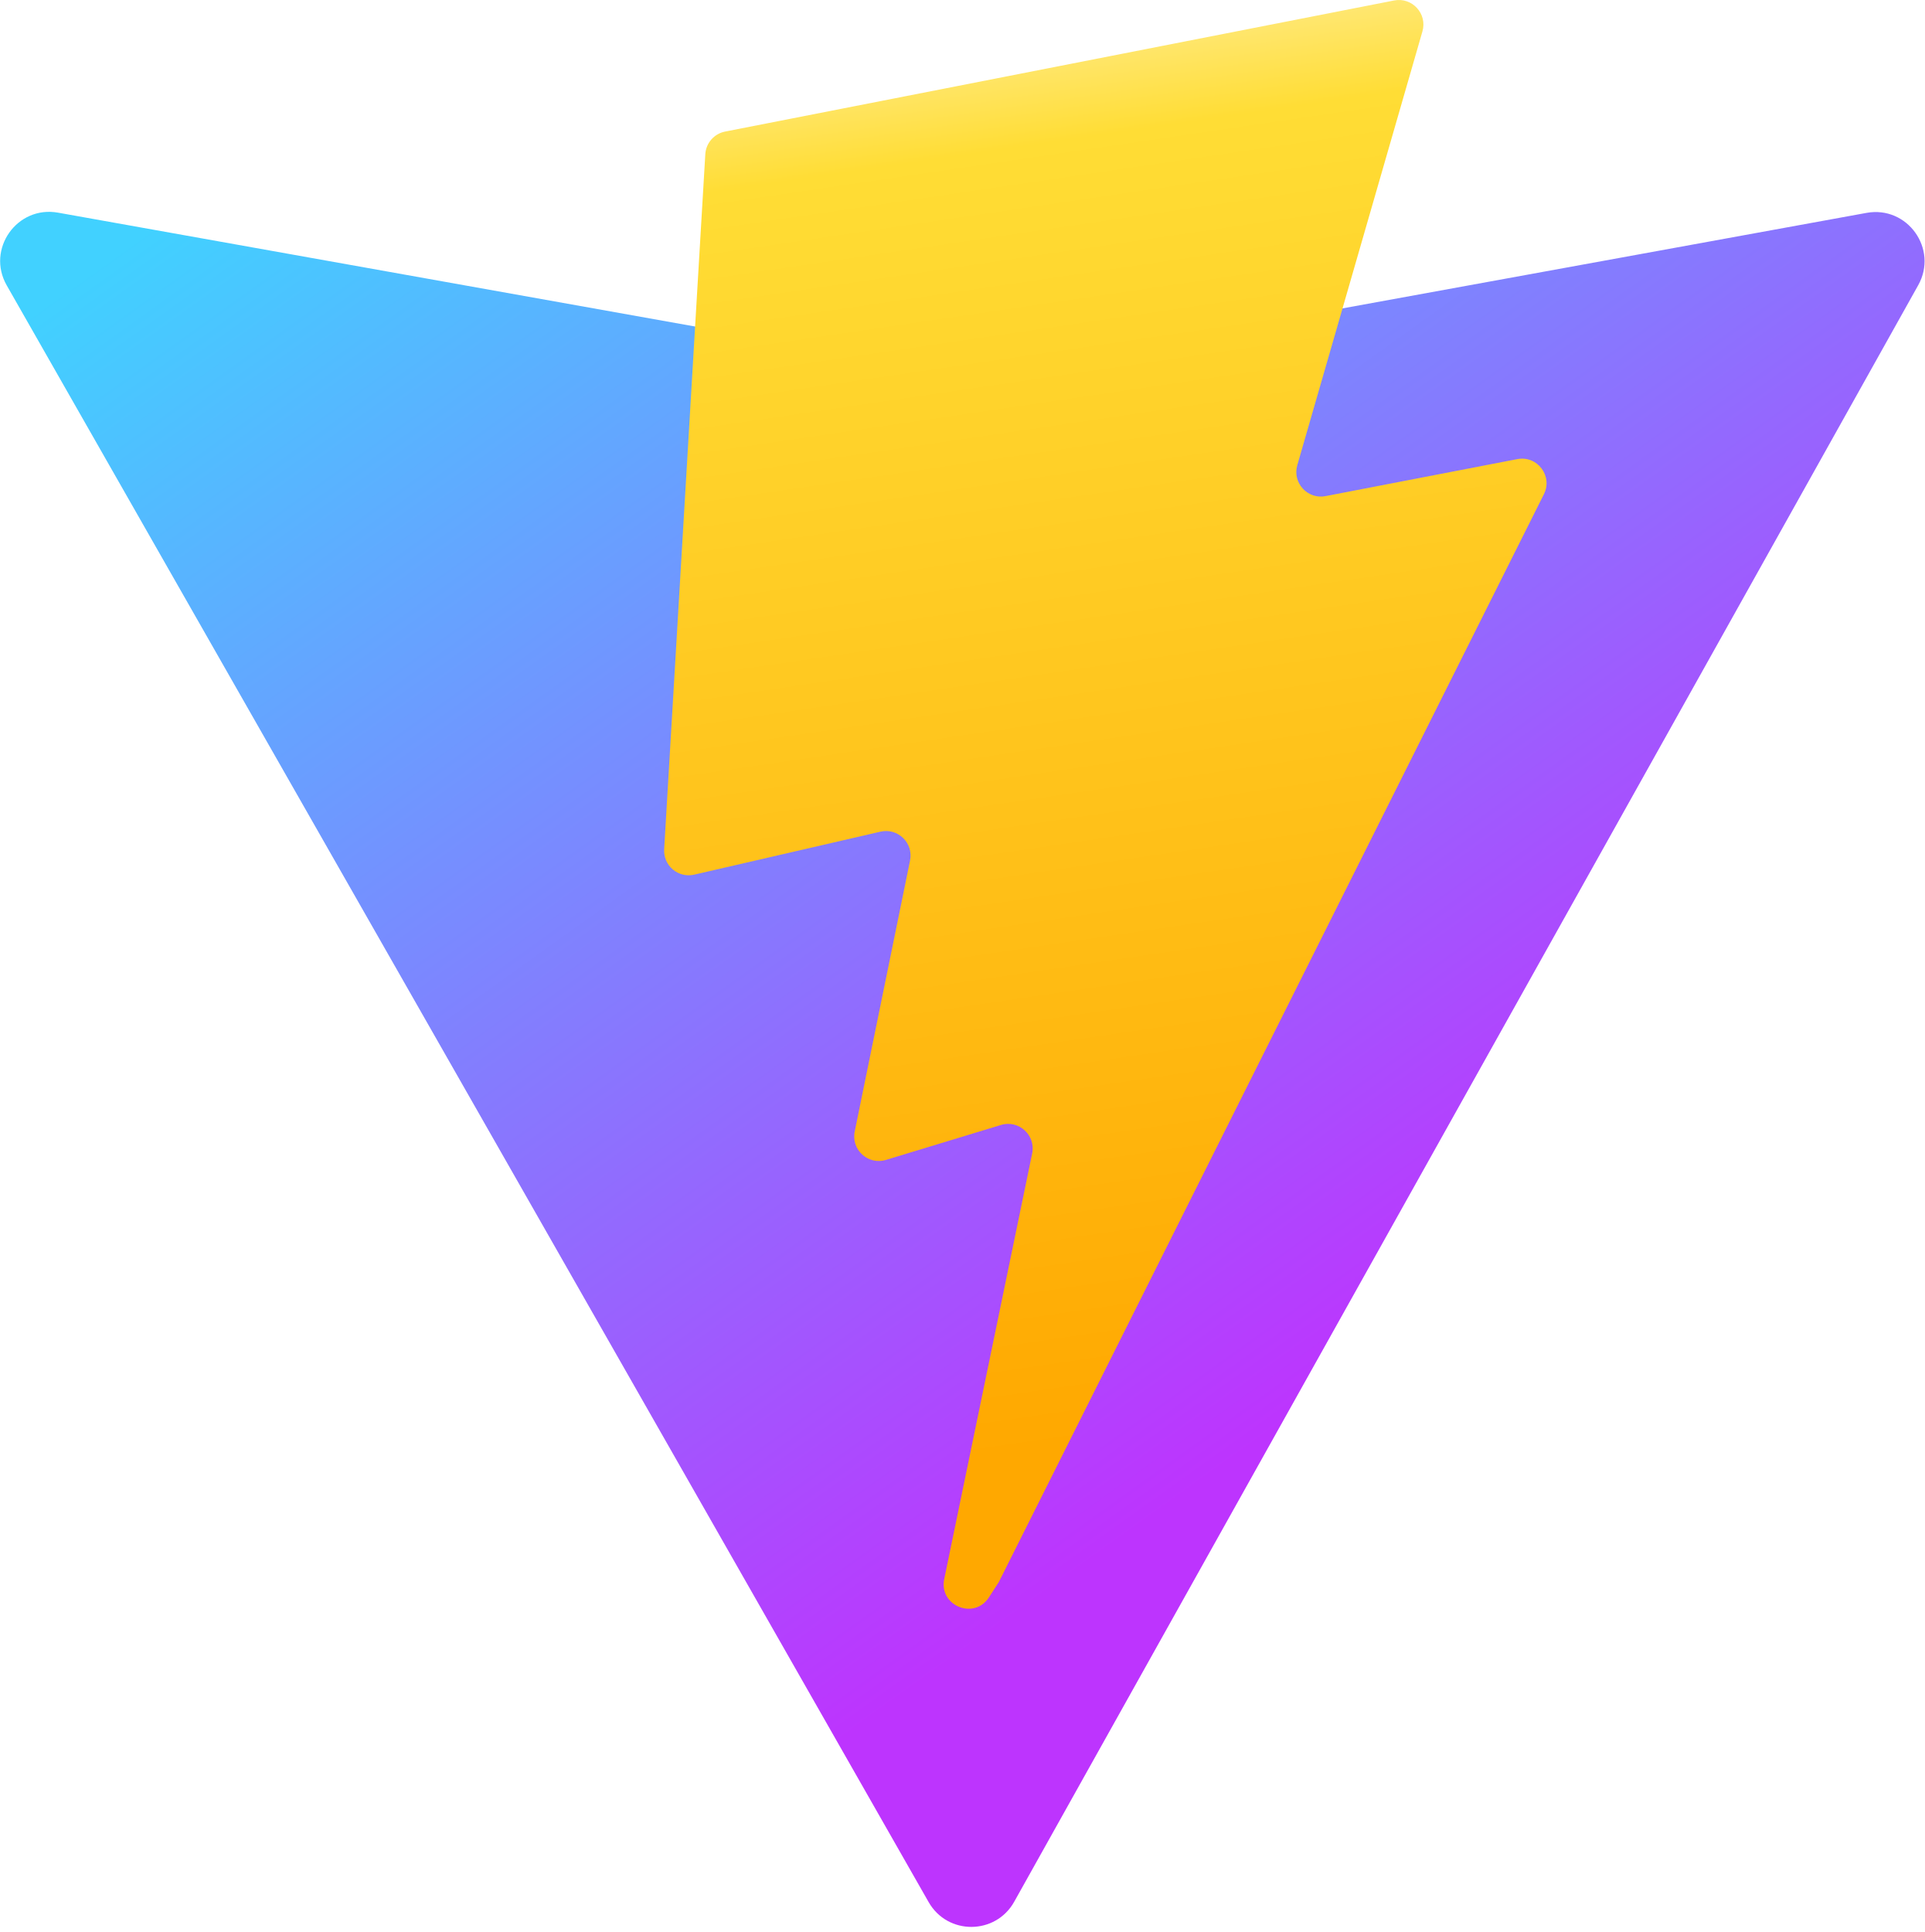
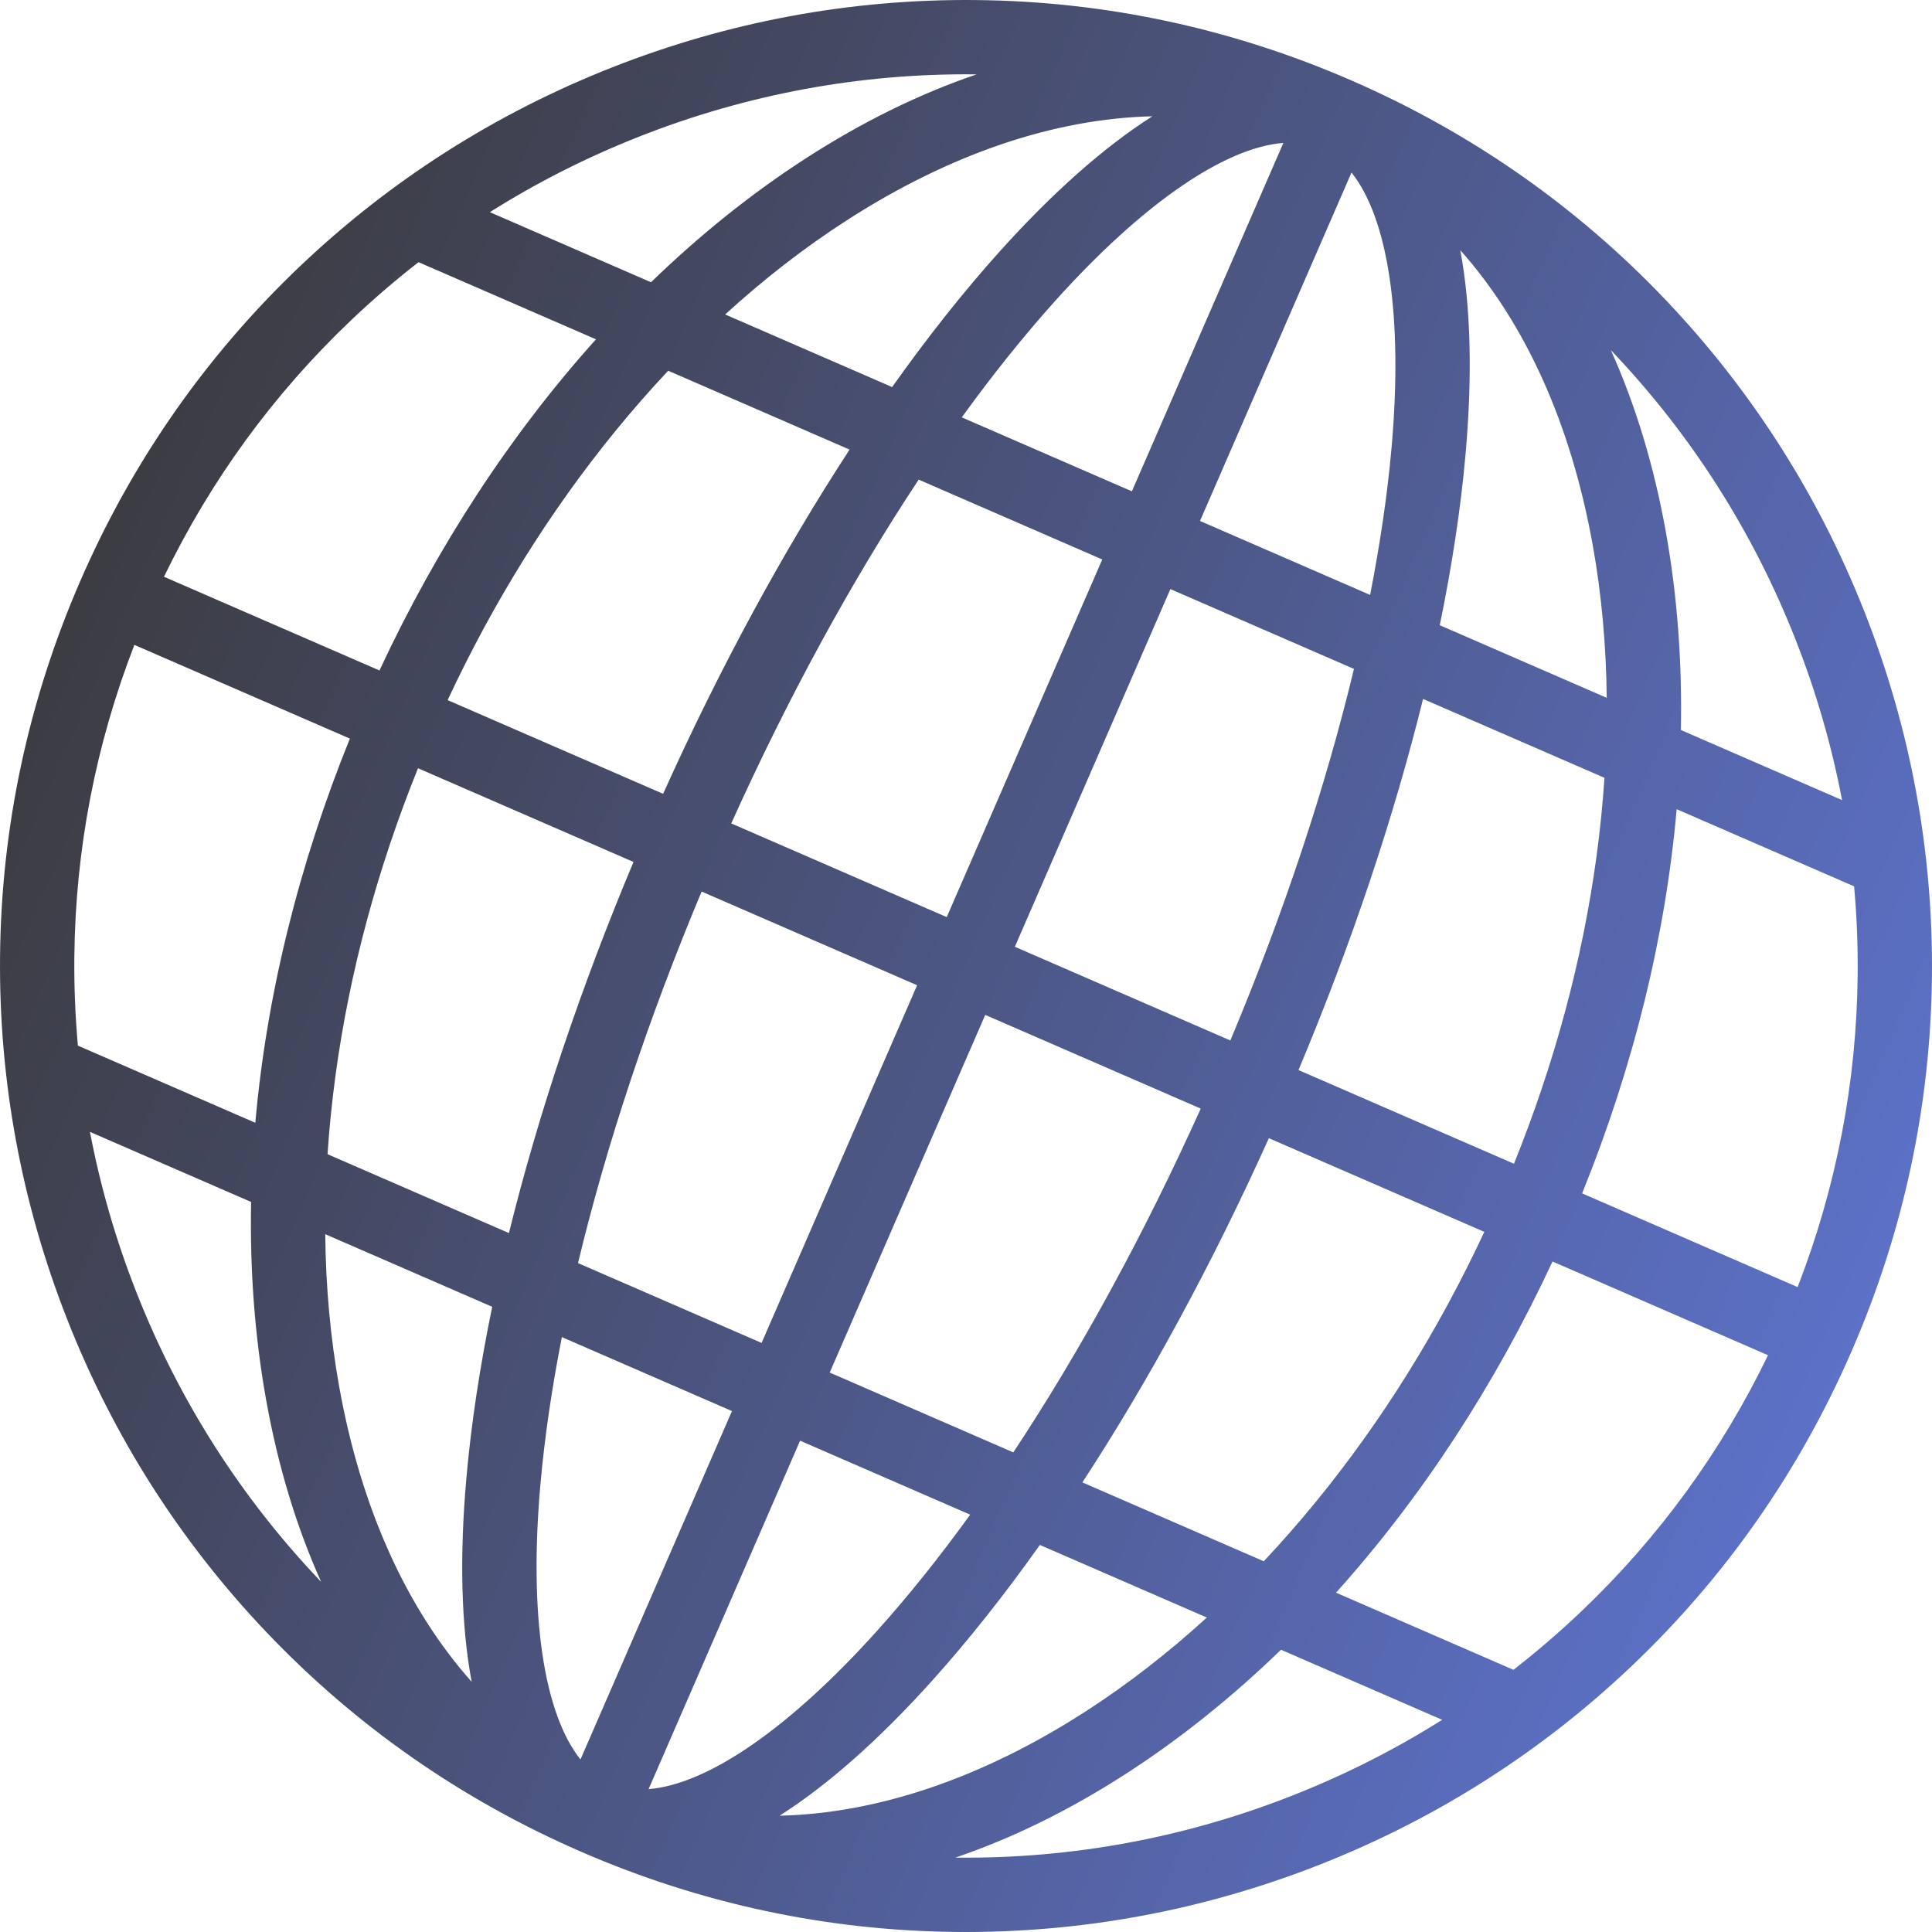
- <svg xmlns="http://www.w3.org/2000/svg" aria-hidden="true" role="img" class="iconify iconify--logos" width="31.88" height="32" preserveAspectRatio="xMidYMid meet" viewBox="0 0 256 257">
+ <svg xmlns="http://www.w3.org/2000/svg" id="Layer_1" data-name="Layer 1" viewBox="0 0 1040.26 1040.26">
  <defs>
-     <linearGradient id="IconifyId1813088fe1fbc01fb466" x1="-.828%" x2="57.636%" y1="7.652%" y2="78.411%">
-       <stop offset="0%" stop-color="#41D1FF" />
-       <stop offset="100%" stop-color="#BD34FE" />
-     </linearGradient>
-     <linearGradient id="IconifyId1813088fe1fbc01fb467" x1="43.376%" x2="50.316%" y1="2.242%" y2="89.03%">
-       <stop offset="0%" stop-color="#FFEA83" />
-       <stop offset="8.333%" stop-color="#FFDD35" />
-       <stop offset="100%" stop-color="#FFA800" />
+     <style>
+       .cls-1 {
+         fill: url(#linear-gradient);
+       }
+     </style>
+     <linearGradient id="linear-gradient" x1=".13" y1="520.13" x2="1040.13" y2="520.13" gradientTransform="translate(250.54 -164.26) rotate(23.5)" gradientUnits="userSpaceOnUse">
+       <stop offset="0" stop-color="#3c3c42" />
+       <stop offset="1" stop-color="#5c71c7" />
    </linearGradient>
  </defs>
-   <path fill="url(#IconifyId1813088fe1fbc01fb466)" d="M255.153 37.938L134.897 252.976c-2.483 4.44-8.862 4.466-11.382.048L.875 37.958c-2.746-4.814 1.371-10.646 6.827-9.67l120.385 21.517a6.537 6.537 0 0 0 2.322-.004l117.867-21.483c5.438-.991 9.574 4.796 6.877 9.62Z" />
-   <path fill="url(#IconifyId1813088fe1fbc01fb467)" d="M185.432.063L96.44 17.501a3.268 3.268 0 0 0-2.634 3.014l-5.474 92.456a3.268 3.268 0 0 0 3.997 3.378l24.777-5.718c2.318-.535 4.413 1.507 3.936 3.838l-7.361 36.047c-.495 2.426 1.782 4.5 4.151 3.78l15.304-4.649c2.372-.72 4.652 1.36 4.15 3.788l-11.698 56.621c-.732 3.542 3.979 5.473 5.943 2.437l1.313-2.028l72.516-144.72c1.215-2.423-.88-5.186-3.54-4.672l-25.505 4.922c-2.396.462-4.435-1.77-3.759-4.114l16.646-57.705c.677-2.35-1.37-4.583-3.769-4.113Z" />
+   <path class="cls-1" d="m1040.23,525.55c.67-67.23-11.53-133.18-36.28-196.01-24.75-62.83-60.8-119.38-107.14-168.1-47.99-50.44-104.96-90.21-169.33-118.2S595.17.72,525.55.03c-67.23-.67-133.18,11.53-196.01,36.28s-119.38,60.8-168.1,107.14c-50.44,47.99-90.21,104.96-118.19,169.33C15.27,377.15.72,445.08.03,514.7c-.67,67.23,11.53,133.18,36.28,196.01,24.75,62.83,60.8,119.39,107.14,168.1,47.99,50.44,104.96,90.21,169.33,118.19,64.37,27.99,132.31,42.53,201.92,43.23,67.23.67,133.18-11.53,196.01-36.28,62.83-24.75,119.39-60.8,168.1-107.14,50.44-47.99,90.21-104.96,118.19-169.33,27.99-64.37,42.53-132.31,43.23-201.92Zm-72.32,167.47l-116.04-50.46c27.76-68.55,44.92-138.79,50.91-206.86l95.54,41.54c1.43,15.87,2.07,31.85,1.91,47.9-.58,57.61-11.44,113.98-32.32,167.87Zm-287.44,147.63l-97.67-42.47c35.87-54.94,70.02-117.84,100.4-185.34l116.02,50.45c-24.8,53.11-55.19,101.86-90.53,145.13-9.18,11.23-18.59,21.97-28.23,32.22Zm-499.8-261.81c7.54-55.36,22.47-110.84,44.4-165.19l116.03,50.45c-28.64,68.25-51.35,136.12-67.07,199.83l-97.67-42.47c.93-14.03,2.36-28.25,4.32-42.62Zm179.11-379.23l97.67,42.47c-35.87,54.94-70.02,117.84-100.4,185.34l-116.03-50.45c24.8-53.11,55.19-101.86,90.53-145.13,9.18-11.23,18.59-21.97,28.23-32.22Zm331.24-122.67l-81.57,187.61-91.59-39.83c16.52-22.83,33.27-43.77,50.05-62.45,47.28-52.63,91.37-82.82,123.11-85.33Zm-97.52,224.29l-83.74,192.58-116.03-50.45c30.58-67.86,64.95-130.77,100.92-185.11l98.84,42.98Zm-99.69,229.27l-83.74,192.58-98.84-42.98c15.2-63.37,37.77-131.41,66.55-200.06l116.03,50.45Zm-99.69,229.27l-81.57,187.61c-19.81-24.93-27.8-77.77-21.56-148.24,2.22-25.01,6.11-51.54,11.54-79.2l91.59,39.83Zm-44.89,203.56l81.57-187.61,91.59,39.83c-16.52,22.83-33.27,43.77-50.05,62.45-47.28,52.63-91.37,82.82-123.12,85.33Zm97.52-224.29l83.74-192.58,116.03,50.45c-30.58,67.86-64.95,130.77-100.92,185.11l-98.84-42.98Zm99.69-229.27l83.74-192.58,98.84,42.98c-15.2,63.37-37.77,131.41-66.55,200.06l-116.03-50.45Zm99.69-229.27l81.57-187.61c19.81,24.93,27.8,77.77,21.56,148.24-2.22,25.01-6.11,51.54-11.54,79.2l-91.59-39.83Zm142.97-35.84c3.78-42.61,2.83-79.5-2.81-109.95,35.01,39.39,59.54,93.41,71.28,158.72,4.75,26.41,7.26,53.91,7.55,82.3l-89.9-39.09c6.63-32.18,11.31-63.02,13.88-91.97Zm-168.62-182.05c-26.12,16.65-53.74,41.11-82.33,72.93-19.42,21.62-38.79,46.08-57.8,72.87l-89.9-39.09c20.96-19.15,42.79-36.06,65.34-50.6,55.77-35.95,112.01-54.86,164.69-56.11Zm-355.46,641.02c-6.63,32.18-11.31,63.02-13.88,91.97-3.78,42.61-2.83,79.5,2.81,109.95-35.01-39.39-59.54-93.41-71.28-158.72-4.75-26.41-7.26-53.91-7.55-82.3l89.9,39.09Zm154.75,274.02c26.12-16.65,53.74-41.11,82.33-72.93,19.42-21.62,38.79-46.08,57.8-72.87l89.9,39.09c-20.96,19.15-42.78,36.06-65.34,50.6-55.77,35.95-112.01,54.86-164.69,56.11Zm279.39-401.49c28.64-68.25,51.35-136.12,67.07-199.83l97.67,42.47c-.93,14.03-2.36,28.24-4.32,42.62-7.54,55.36-22.47,110.84-44.4,165.19l-116.02-50.45Zm267.57-231.96c11.13,28.25,19.5,57.19,25.1,86.6l-86.77-37.73c.7-36.69-1.96-72.49-8.12-106.74-6.38-35.52-16.29-68.23-29.6-97.82.16.17.32.33.48.5,42.78,44.96,76.05,97.17,98.9,155.18ZM344.21,73.53c58.01-22.85,118.89-34.12,180.95-33.5.23,0,.46,0,.69.01-30.71,10.45-61.4,25.51-91.73,45.07-29.25,18.86-57.24,41.33-83.6,66.86l-86.77-37.73c25.33-15.97,52.21-29.58,80.46-40.7Zm-155.18,98.9c11.63-11.07,23.76-21.49,36.33-31.27l95.54,41.54c-45.7,50.8-85.36,111.26-116.57,178.31l-116.04-50.46c25.18-52.02,58.99-98.41,100.73-138.12Zm-116.68,174.8l116.04,50.46c-27.76,68.55-44.92,138.79-50.91,206.86l-95.54-41.54c-1.43-15.87-2.07-31.85-1.91-47.9.58-57.61,11.44-113.98,32.32-167.87Zm1.18,348.81c-11.13-28.25-19.5-57.19-25.1-86.6l86.77,37.73c-.7,36.69,1.96,72.49,8.12,106.74,6.38,35.52,16.29,68.23,29.6,97.82-.16-.17-.32-.33-.48-.5-42.78-44.96-76.05-97.17-98.9-155.18Zm622.52,270.68c-58.01,22.85-118.89,34.12-180.95,33.5-.23,0-.46,0-.69-.01,30.71-10.45,61.4-25.51,91.73-45.07,29.25-18.86,57.24-41.33,83.6-66.86l86.77,37.73c-25.33,15.97-52.21,29.58-80.46,40.7Zm155.18-98.9c-11.63,11.07-23.76,21.49-36.33,31.27l-95.54-41.54c45.7-50.8,85.36-111.26,116.57-178.31l116.04,50.46c-25.18,52.02-58.99,98.41-100.73,138.12Z" />
</svg>
